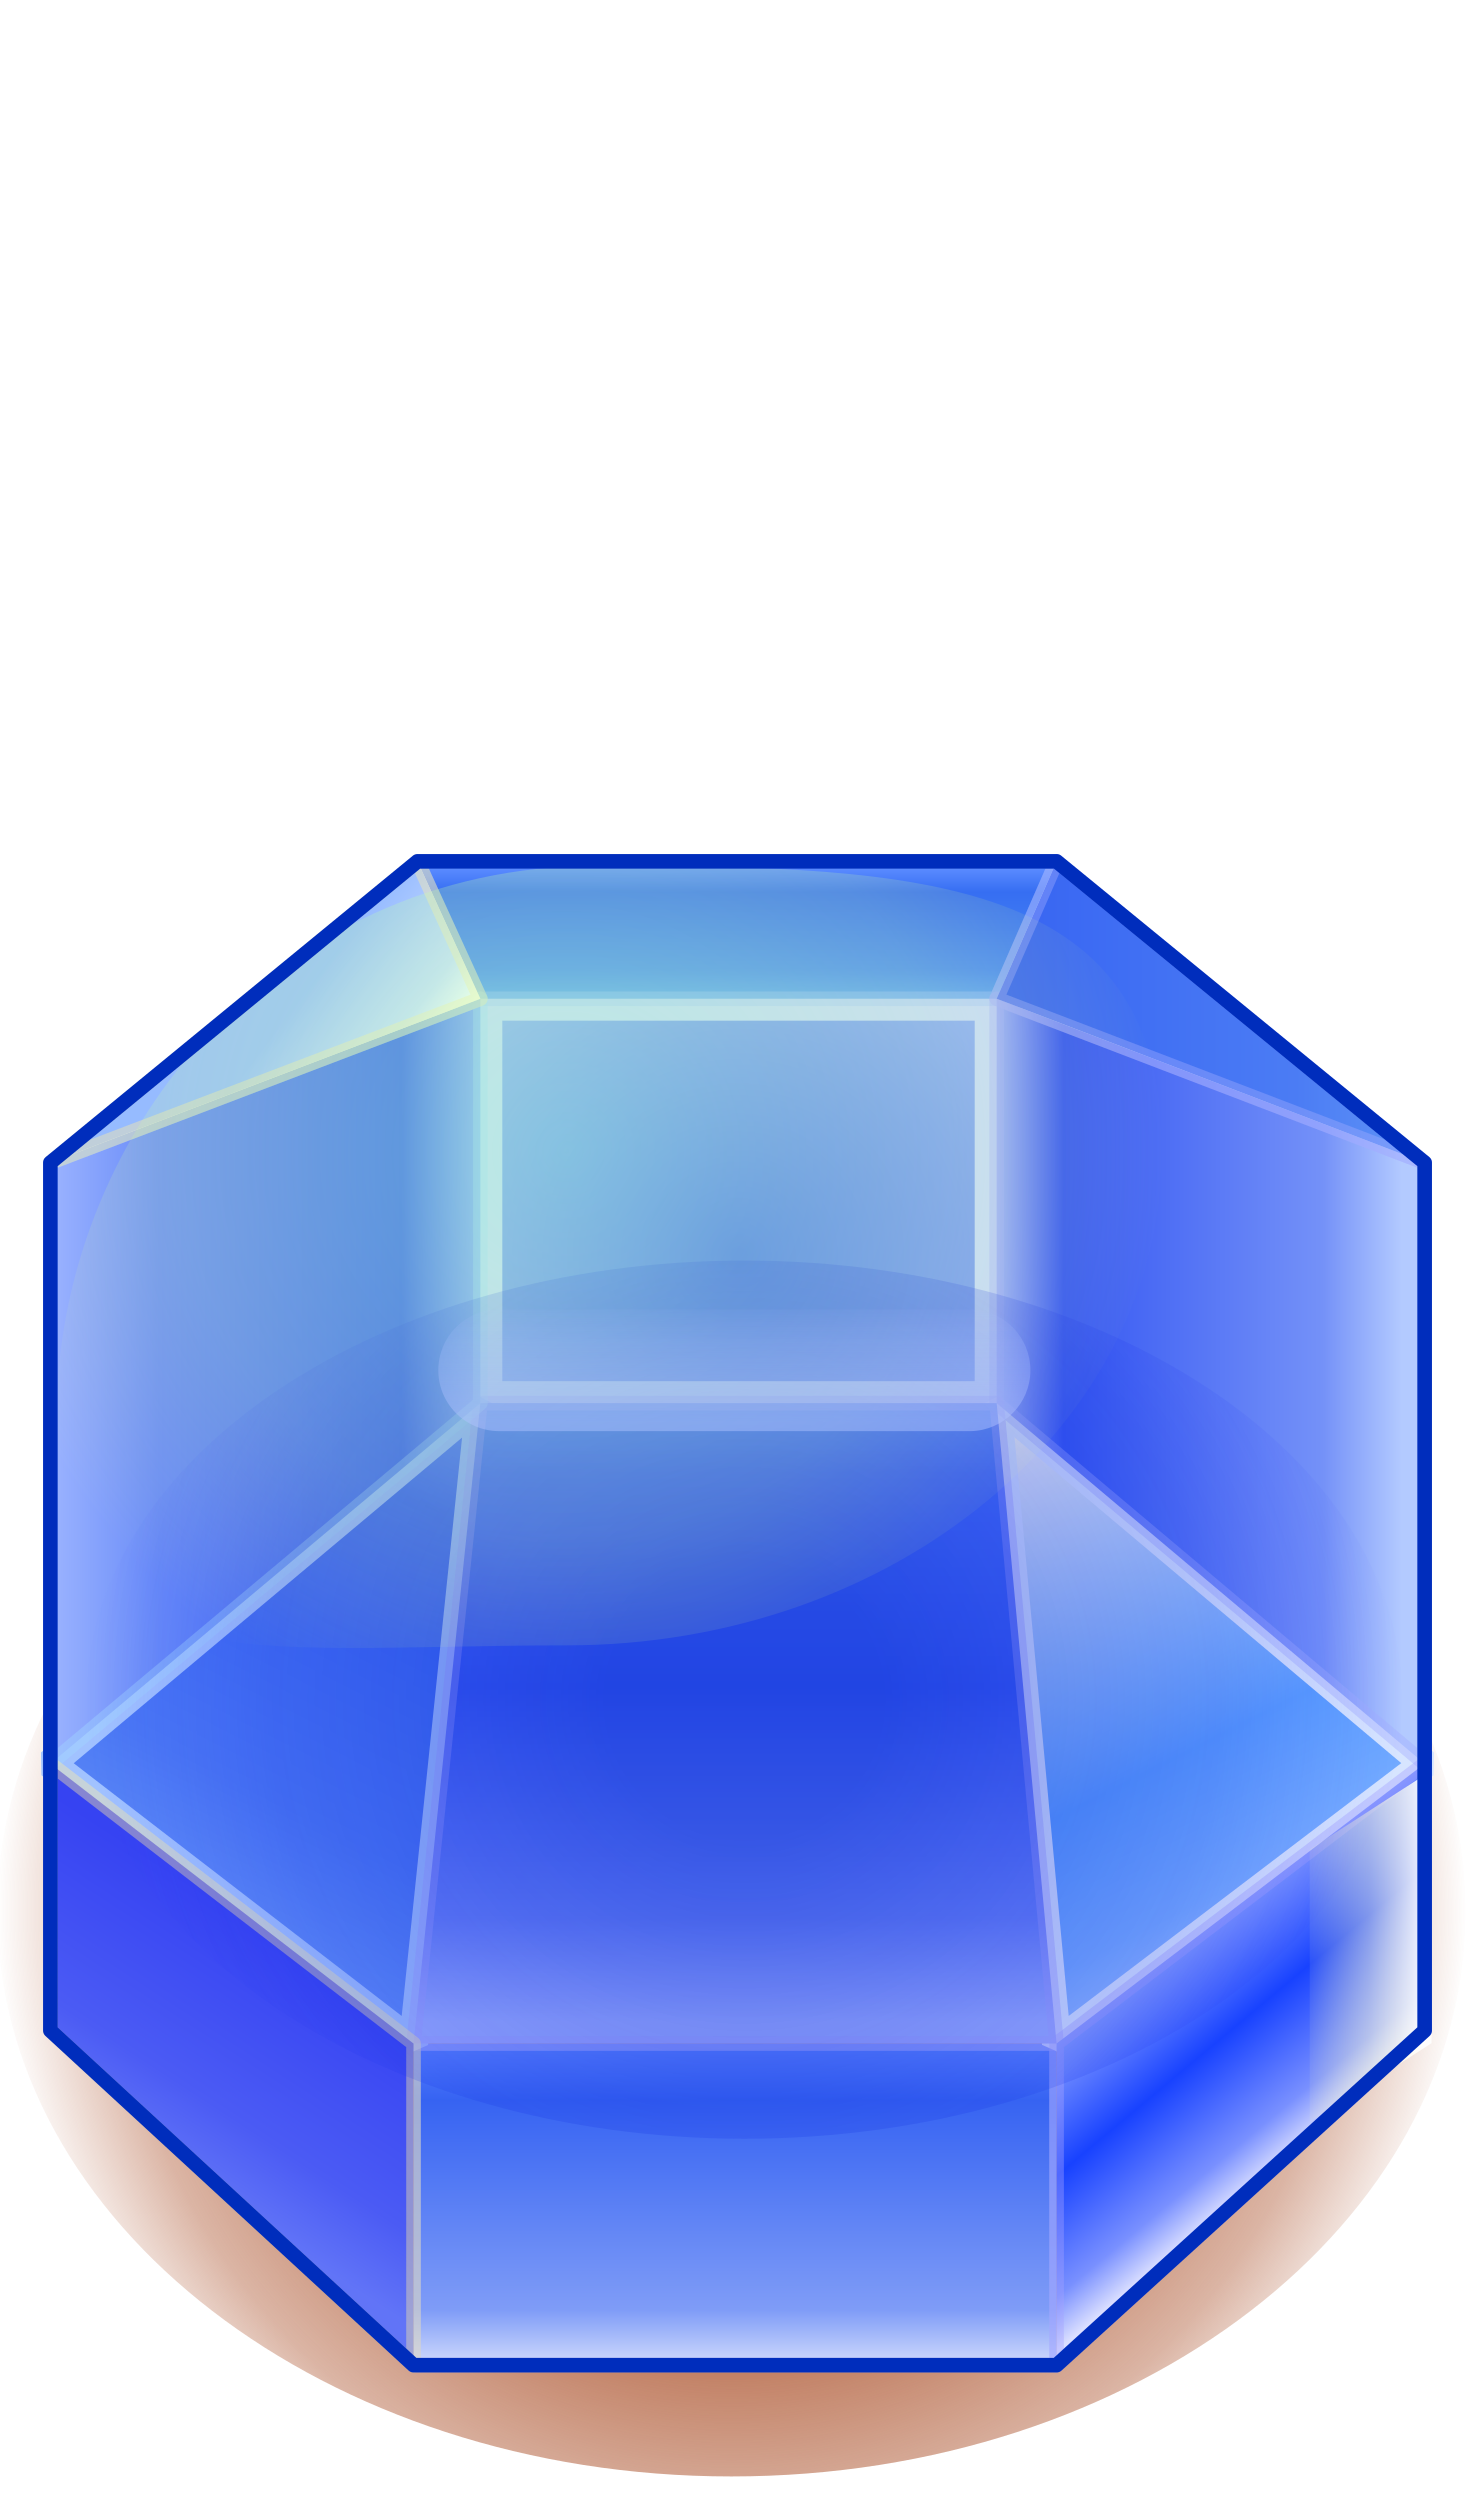
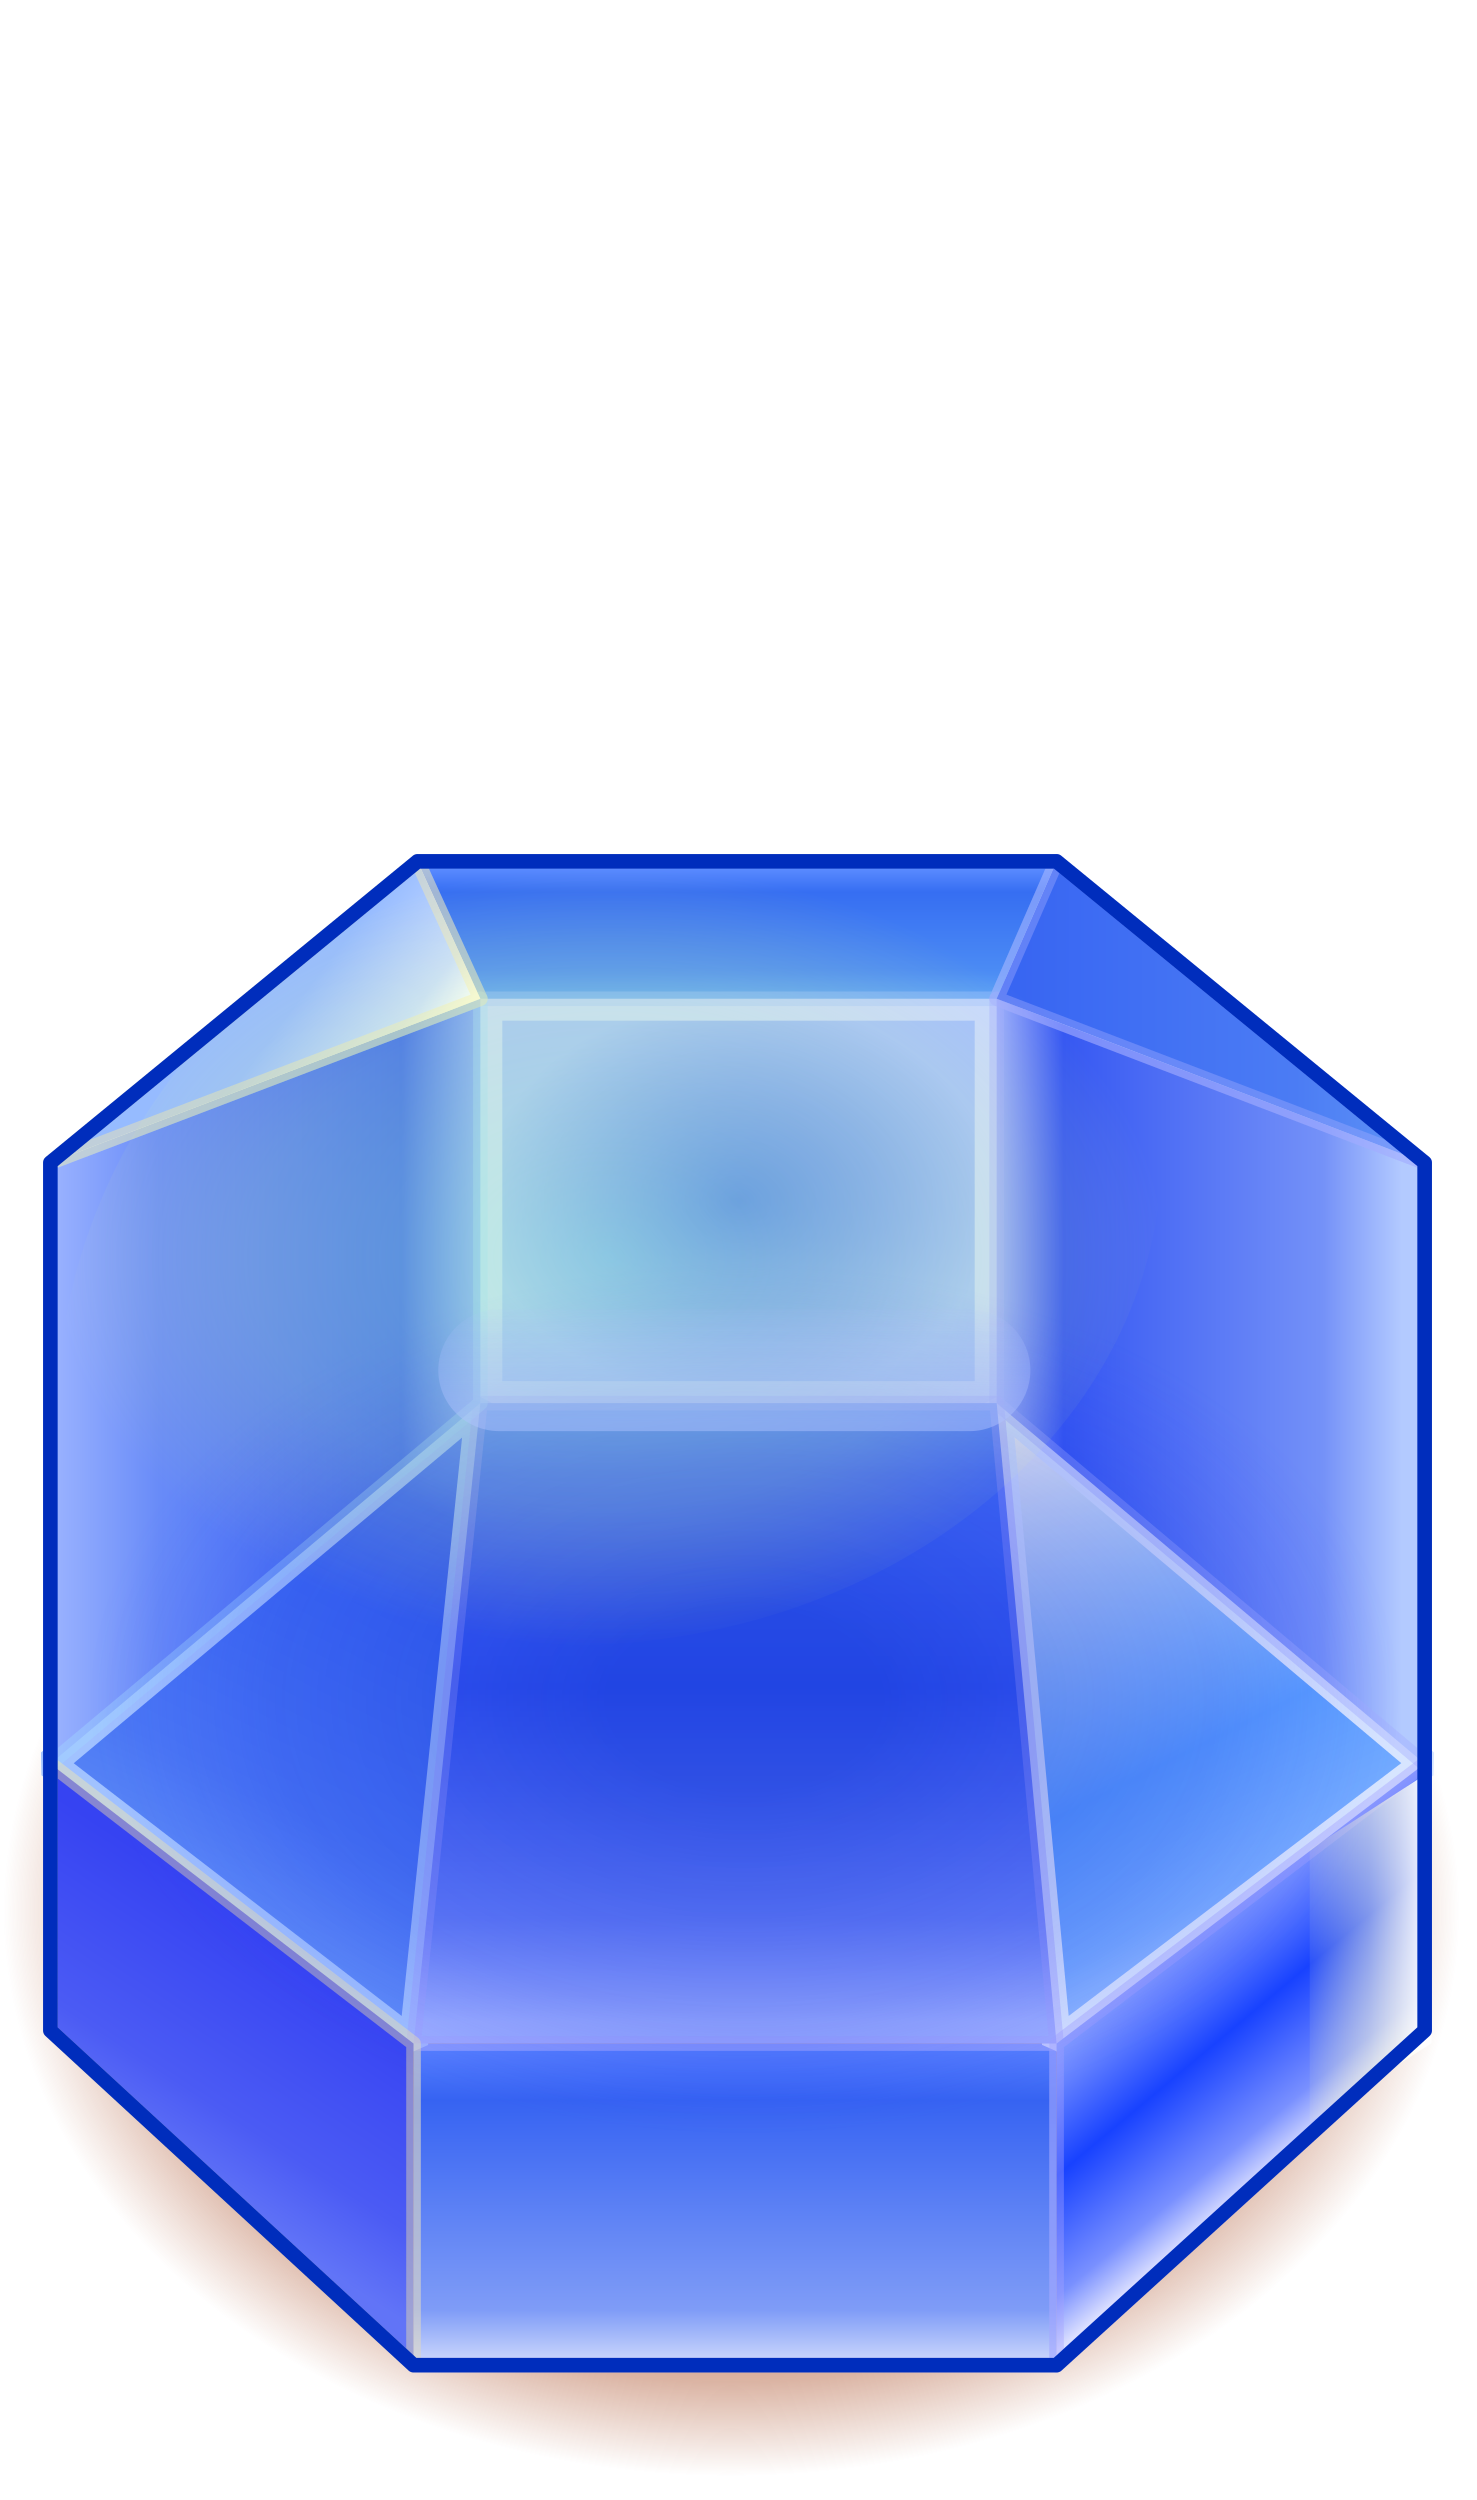
<svg xmlns="http://www.w3.org/2000/svg" baseProfile="full" width="101" height="171">
-   <radialGradient id="a" cx="50.028" cy="130.722" r="50.314" gradientUnits="userSpaceOnUse">
+   <radialGradient id="a" cx="50%" cy="50%" r="50%">
    <stop offset=".532" stop-color="#9A2E00" stop-opacity=".714" />
    <stop offset=".835" stop-color="#9A2E00" stop-opacity=".357" />
    <stop offset="1" stop-color="#9A2E00" stop-opacity="0" />
  </radialGradient>
  <ellipse fill="url(#a)" cx="50.028" cy="130.722" rx="50.222" ry="38.667" />
-   <radialGradient id="b" cx="50.514" cy="85.849" r="30.684" gradientUnits="userSpaceOnUse">
+   <radialGradient id="b" cx="50%" cy="50%" r="50%">
    <stop offset="0" stop-color="#4972F2" />
    <stop offset=".511" stop-color="#7698F8" />
    <stop offset="1" stop-color="#A3BFFF" />
  </radialGradient>
  <path fill="url(#b)" stroke-width="3" stroke-linejoin="round" stroke="#C7D8FF" d="M32.858 68.314H68.17v27.66H32.858z" />
  <linearGradient id="c" gradientUnits="objectBoundingBox" x1=".546" y1=".056" x2="1.539" y2=".056" gradientTransform="rotate(90 .546 .056)">
    <stop offset="0" stop-color="#598AFF" />
    <stop offset=".168" stop-color="#366EF2" />
    <stop offset=".744" stop-color="#4B8BF4" />
    <stop offset="1" stop-color="#61A8F7" />
  </linearGradient>
  <path fill="url(#c)" stroke-linejoin="round" stroke="#A1C2FF" stroke-opacity=".396" d="M32.858 68.314H68.17l4.1-9.397H28.556l4.3 9.397z" />
  <linearGradient id="d" gradientUnits="objectBoundingBox" x1=".513" y1=".005" x2="1.523" y2=".005" gradientTransform="rotate(90 .513 .005)">
    <stop offset="0" stop-color="#5981FF" />
    <stop offset=".168" stop-color="#3663F2" />
    <stop offset=".816" stop-color="#7F9CF7" />
    <stop offset=".969" stop-color="#C9D5FC" />
  </linearGradient>
  <path fill="url(#d)" stroke-linejoin="round" stroke="#A1B2FF" stroke-opacity=".396" d="M28.284 139.778H72.27v22H28.284v-22z" />
  <linearGradient id="e" gradientUnits="objectBoundingBox" x1=".001" y1="-.002" x2=".994" y2="-.002" gradientTransform="rotate(71.302 0 -.002)">
    <stop offset="0" stop-color="#FFFAF2" />
    <stop offset=".664" stop-color="#5B9FFF" />
    <stop offset=".896" stop-color="#78ADFF" />
    <stop offset="1" stop-color="#96BBFF" />
  </linearGradient>
  <path fill="url(#e)" stroke-width="2" stroke-linejoin="bevel" stroke="#D7E5FF" d="M72.27 139.778l25.175-19.14L68.17 95.974l4.1 43.804z" />
  <linearGradient id="f" gradientUnits="objectBoundingBox" x1="-.017" y1=".5" x2="1.017" y2=".5">
    <stop offset=".005" stop-color="#A3B4FF" />
    <stop offset=".168" stop-color="#3658F2" />
    <stop offset=".753" stop-color="#7491F8" />
    <stop offset=".932" stop-color="#B3CAFF" />
  </linearGradient>
  <path fill="url(#f)" stroke-linejoin="round" stroke="#A1ADFF" stroke-opacity=".396" d="M97.445 79.526L68.17 68.314v27.66l29.275 24.664V79.526z" />
  <linearGradient id="g" gradientUnits="objectBoundingBox" x1="-.017" y1=".5" x2="1.017" y2=".5">
    <stop offset="0" stop-color="#3663F2" />
    <stop offset=".692" stop-color="#4B7CF4" />
    <stop offset="1" stop-color="#6196F7" />
  </linearGradient>
  <path fill="url(#g)" stroke-linejoin="round" stroke="#A1ADFF" stroke-opacity=".396" d="M72.27 58.917l25.175 20.61L68.17 68.313l4.1-9.397z" />
  <linearGradient id="h" gradientUnits="objectBoundingBox" x1="1" y1="-.002" x2="1.987" y2="-.002" gradientTransform="rotate(108.892 1 -.002)">
    <stop offset="0" stop-color="#5981FF" />
    <stop offset=".199" stop-color="#3663F2" />
    <stop offset=".753" stop-color="#4B78F4" />
    <stop offset="1" stop-color="#618EF7" />
  </linearGradient>
  <path fill="url(#h)" stroke-width="2" stroke-linejoin="bevel" stroke="#A1C2FF" d="M28.284 139.778l-24.839-19.14 29.413-24.664-4.574 43.804z" />
  <linearGradient id="i" gradientUnits="objectBoundingBox" x1=".498" y1="-.002" x2="1.495" y2="-.002" gradientTransform="rotate(90 .498 -.002)">
    <stop offset="0" stop-color="#5889FC" />
    <stop offset=".113" stop-color="#4770F7" />
    <stop offset=".447" stop-color="#3658F2" />
    <stop offset=".808" stop-color="#6983F8" />
    <stop offset=".969" stop-color="#9DAFFF" />
  </linearGradient>
  <path fill="url(#i)" stroke-linejoin="round" stroke="#A1A2FF" stroke-opacity=".396" d="M32.858 95.974H68.17l4.1 43.804H28.283l4.574-43.804z" />
  <linearGradient id="j" gradientUnits="objectBoundingBox" x1=".309" y1=".162" x2=".894" y2=".162" gradientTransform="rotate(63.067 .309 .162)">
    <stop offset="0" stop-color="#D5DFFF" />
    <stop offset=".556" stop-color="#1842FF" />
    <stop offset=".863" stop-color="#7990FF" />
    <stop offset="1" stop-color="#DBDFFF" />
  </linearGradient>
  <path fill="url(#j)" stroke-linejoin="round" stroke="#A6A1FF" stroke-opacity=".396" d="M97.445 138.891l-25.176 22.887v-22l25.176-19.14v18.253z" />
  <linearGradient id="k" gradientUnits="objectBoundingBox" x1="1" y1=".234" x2="1.997" y2=".234" gradientTransform="rotate(180 1 .234)">
    <stop offset="0" stop-color="#85A9FF" />
    <stop offset=".184" stop-color="#3663F2" />
    <stop offset=".748" stop-color="#688BF8" />
    <stop offset="1" stop-color="#9BB3FF" />
  </linearGradient>
  <path fill="url(#k)" stroke-linejoin="round" stroke="#A1D8FF" stroke-opacity=".396" d="M3.445 79.526l29.413-11.212v27.66L3.445 120.638V79.526z" />
  <linearGradient id="l" gradientUnits="objectBoundingBox" x1=".603" y1=".284" x2="1.065" y2=".284" gradientTransform="rotate(111.583 .603 .284)">
    <stop offset="0" stop-color="#3643F2" />
    <stop offset=".692" stop-color="#4B5BF4" />
    <stop offset="1" stop-color="#6174F7" />
  </linearGradient>
  <path fill="url(#l)" stroke-linejoin="round" stroke="#FFEEA1" stroke-opacity=".396" d="M3.445 138.891l24.84 22.887v-22l-24.84-19.14v18.253z" />
  <linearGradient id="m" gradientUnits="objectBoundingBox" x1=".706" y1=".22" x2="1.073" y2=".22" gradientTransform="rotate(27.96 .706 .22)">
    <stop offset="0" stop-color="#96BBFF" />
    <stop offset=".692" stop-color="#CADDFF" />
    <stop offset="1" stop-color="#FFF" />
  </linearGradient>
  <path fill="url(#m)" stroke-linejoin="round" stroke="#FFEEA1" stroke-opacity=".396" d="M28.557 58.917L3.445 79.527l29.413-11.213-4.3-9.397z" />
-   <radialGradient id="n" cx="50.913" cy="116.256" r="45.087" gradientUnits="userSpaceOnUse">
+   <radialGradient id="n" cx="50%" cy="50%" r="50%">
    <stop offset=".21" stop-color="#0025CB" stop-opacity=".38" />
    <stop offset=".722" stop-color="#1730E5" stop-opacity=".192" />
    <stop offset="1" stop-color="#2E3CFF" stop-opacity="0" />
  </radialGradient>
  <ellipse fill="url(#n)" cx="50.913" cy="116.256" rx="45.005" ry="30.033" />
-   <radialGradient id="o" cx="38.752" cy="78.718" r="40.796" gradientUnits="userSpaceOnUse">
+   <radialGradient id="o" cx="50%" cy="50%" r="50%">
    <stop offset="0" stop-color="#A1FFC4" stop-opacity=".427" />
    <stop offset=".648" stop-color="#C9FFA5" stop-opacity=".216" />
    <stop offset="1" stop-color="#F2FF86" stop-opacity="0" />
  </radialGradient>
  <path fill="url(#o)" d="M40.875 59.21c22.49 0 38.599.826 38.599 19.508 0 18.68-18.232 33.825-40.722 33.825-22.49 0-34.877 3.016-34.877-15.666 0-18.68 14.51-37.666 37-37.666z" />
  <linearGradient id="p" gradientUnits="objectBoundingBox" x1=".506" y1=".917" x2="1.506" y2=".917" gradientTransform="rotate(-90 .506 .917)">
    <stop offset="0" stop-color="#AFC2FF" stop-opacity=".478" />
    <stop offset=".648" stop-color="#AFC2FF" stop-opacity=".239" />
    <stop offset="1" stop-color="#AFC2FF" stop-opacity="0" />
  </linearGradient>
  <path fill="url(#p)" d="M34.21 97.89h32.166a4.167 4.167 0 000-8.333H34.21a4.167 4.167 0 100 8.333z" />
  <linearGradient id="q" gradientUnits="objectBoundingBox" x1=".917" y1=".401" x2="1.942" y2=".401" gradientTransform="rotate(180 .917 .401)">
    <stop offset="0" stop-color="#FFF" stop-opacity=".902" />
    <stop offset=".421" stop-color="#FFFED7" stop-opacity=".455" />
    <stop offset="1" stop-color="#FFFEAF" stop-opacity="0" />
  </linearGradient>
  <path fill="url(#q)" d="M97.918 139.75v-18.649l-8.333 5.398v18.649l8.333-5.398z" />
  <path fill="none" stroke-linejoin="round" stroke="#002DBC" d="M72.27 161.778H28.283L3.445 138.891V79.526l25.112-20.609H72.27l25.176 20.61v59.364L72.27 161.778z" />
</svg>
